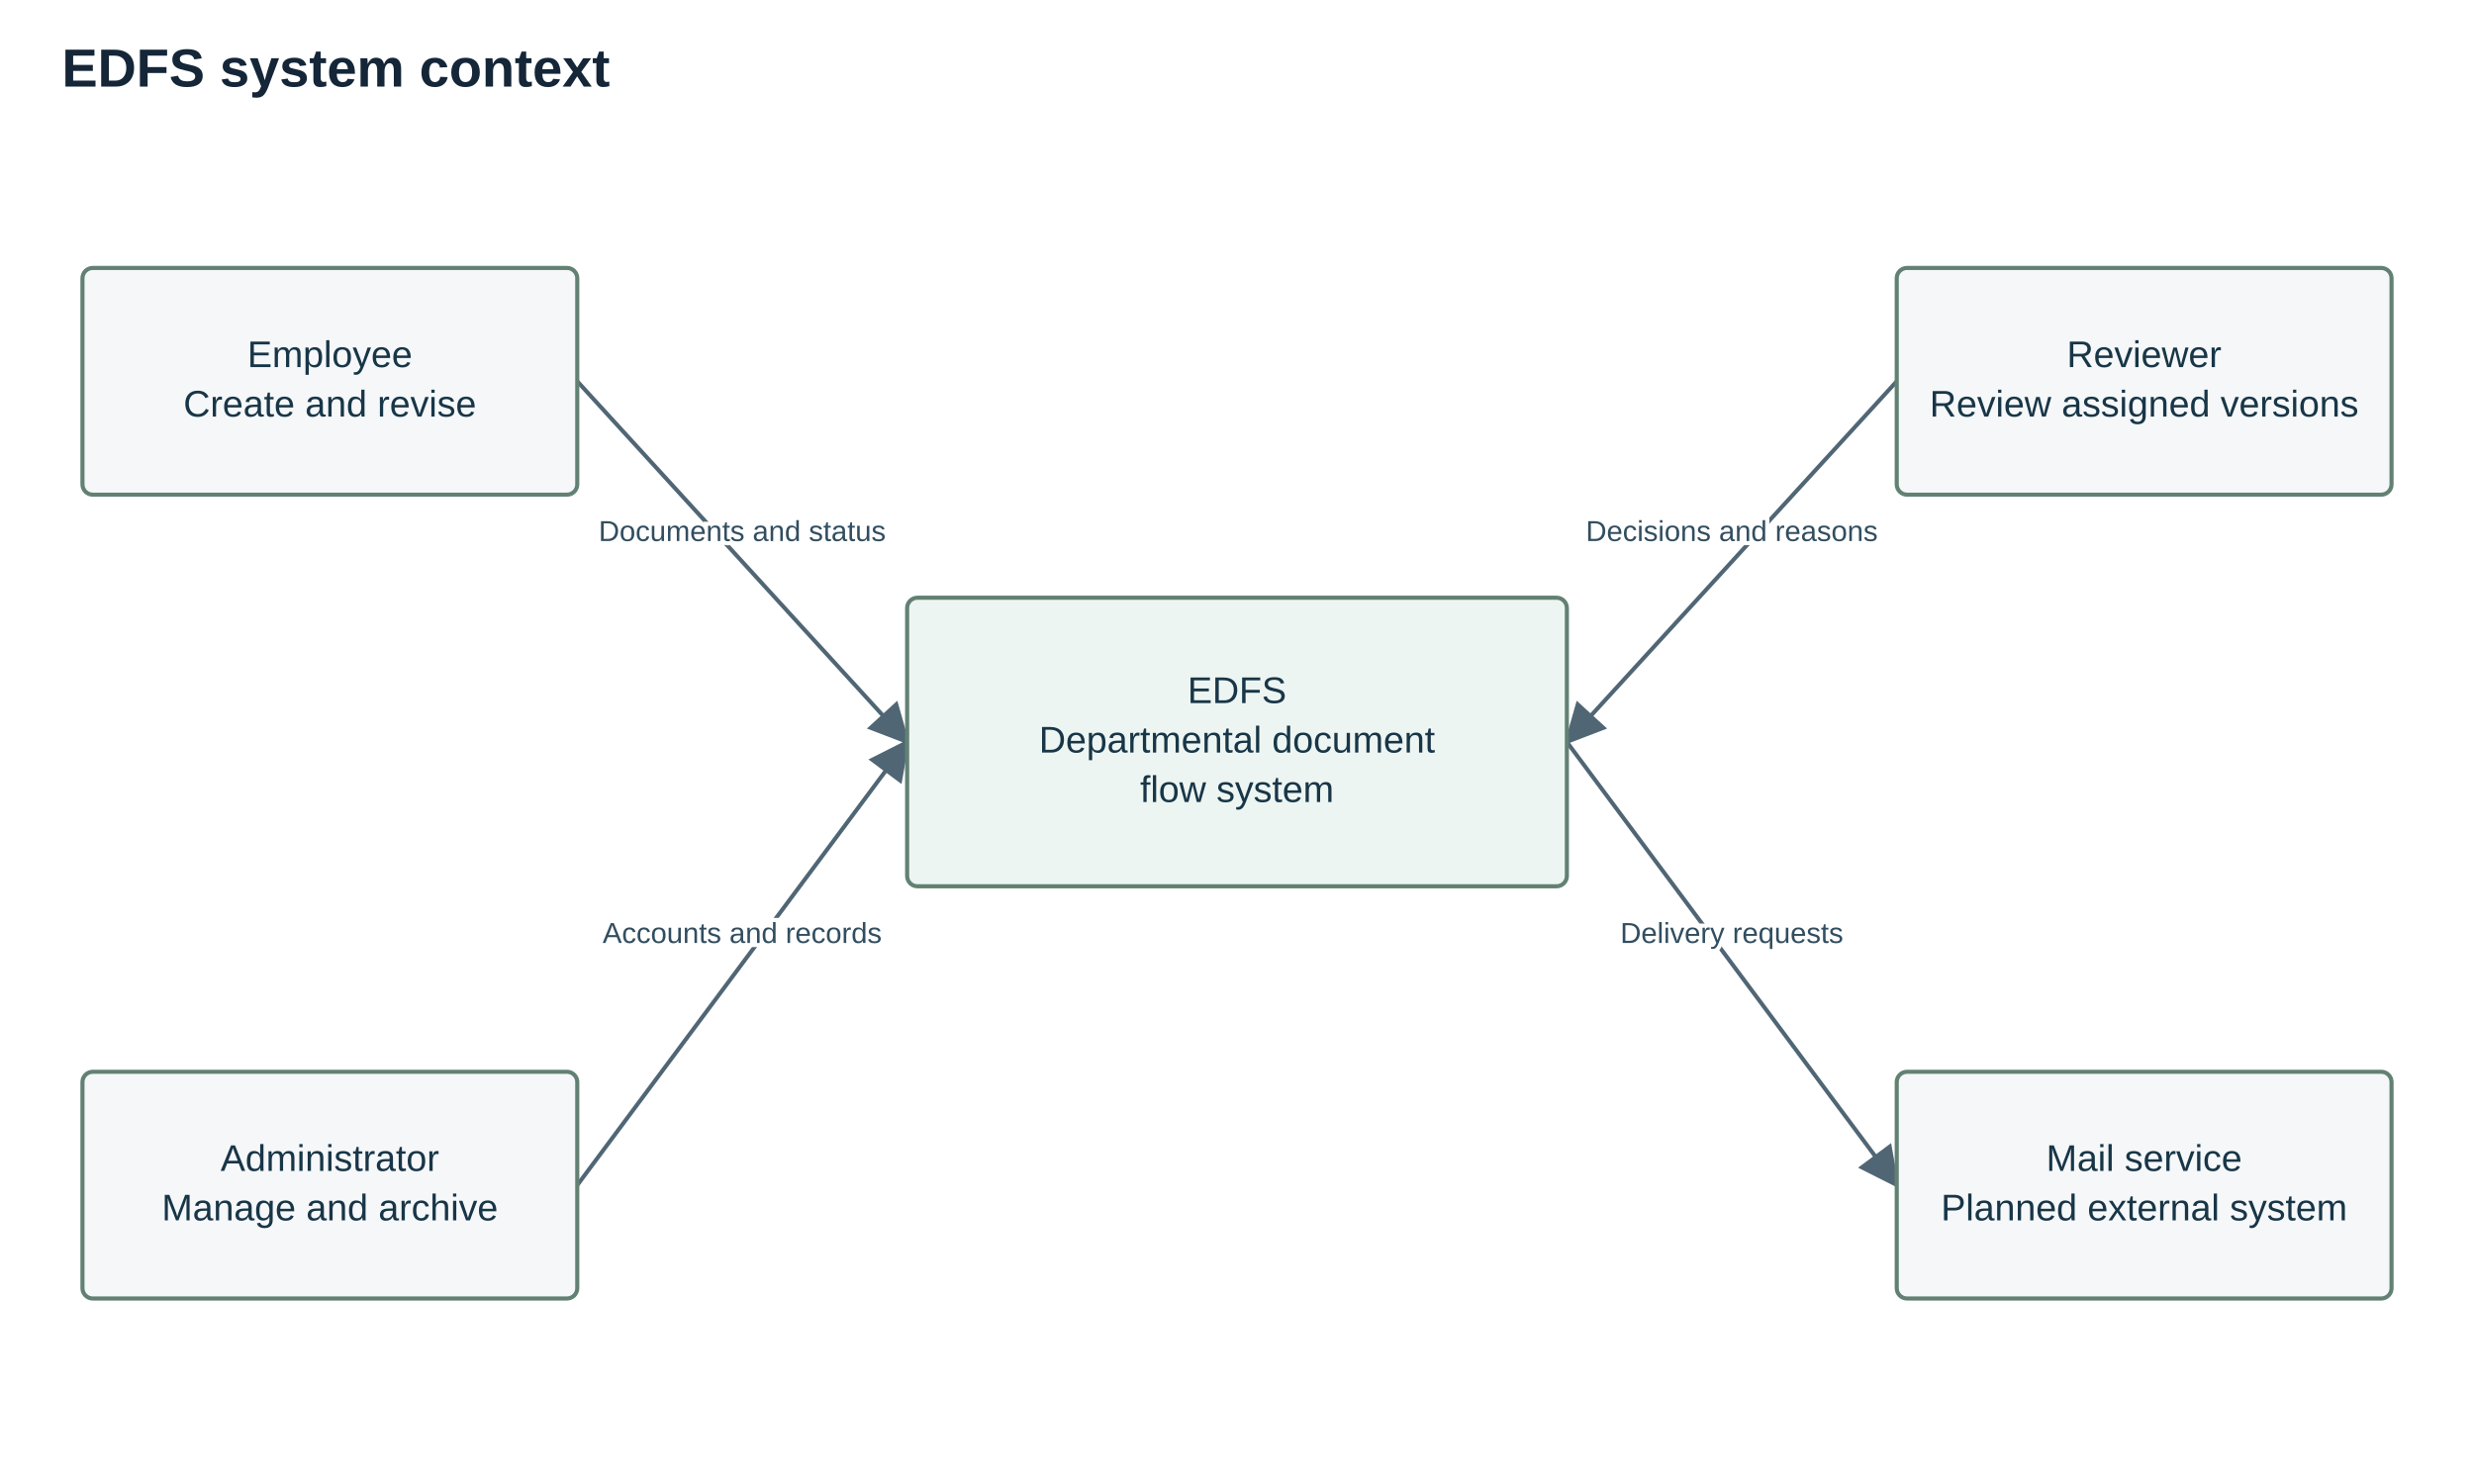
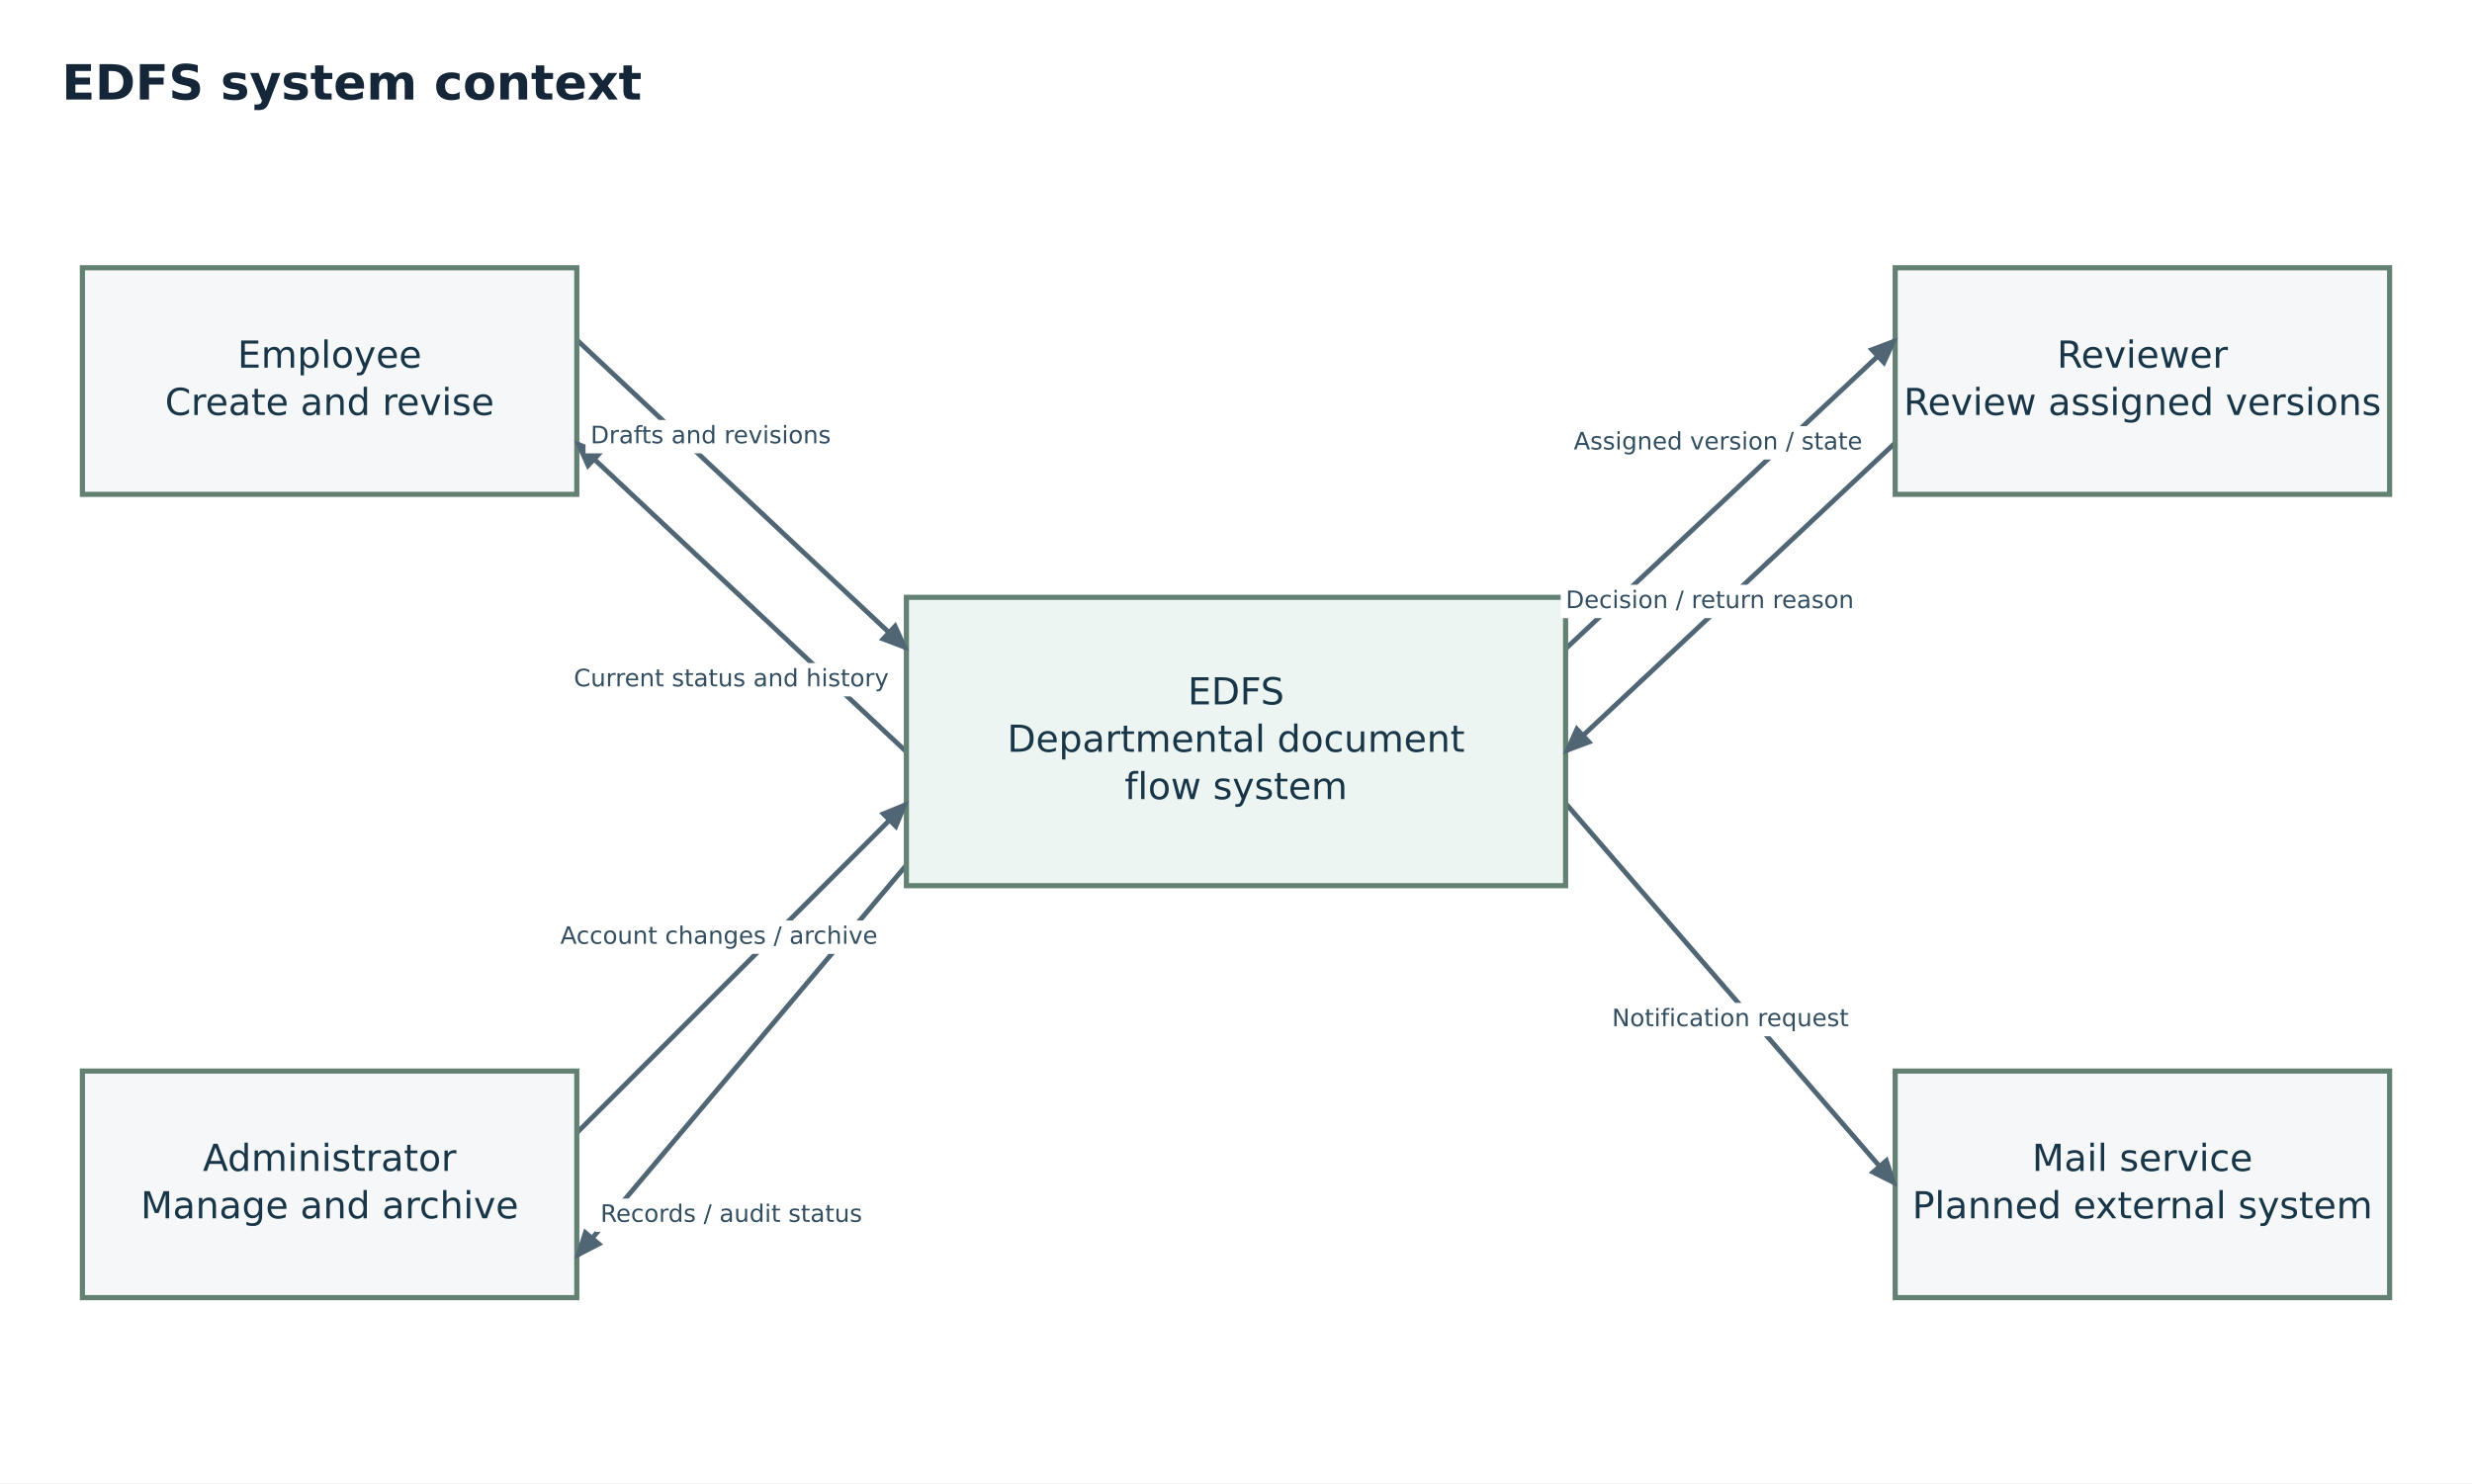
- <svg xmlns="http://www.w3.org/2000/svg" width="1200" height="720" viewBox="0 0 1200 720">
+ <svg xmlns="http://www.w3.org/2000/svg" width="864pt" height="518.4pt" viewBox="0 0 864 518.4" version="1.1">
  <defs>
-     <marker id="a" markerWidth="10" markerHeight="10" refX="9" refY="5" orient="auto">
-       <path d="M0,0 L10,5 L0,10" fill="#506675" />
-     </marker>
+     <style type="text/css">*{stroke-linejoin: round; stroke-linecap: butt}</style>
  </defs>
-   <rect width="100%" height="100%" fill="white" />
-   <text x="30" y="42" font-family="Arial" font-size="26" font-weight="bold" fill="#142638">EDFS system context</text>
-   <path d="M280,185.0 L440,360.0" stroke="#506675" stroke-width="2" fill="none" marker-end="url(#a)" />
-   <text x="360.0" y="262.5" text-anchor="middle" font-family="Arial" font-size="14" fill="#324e60" stroke="white" stroke-width="4" paint-order="stroke">Documents and status</text>
-   <path d="M920,185.0 L760,360.0" stroke="#506675" stroke-width="2" fill="none" marker-end="url(#a)" />
-   <text x="840.0" y="262.5" text-anchor="middle" font-family="Arial" font-size="14" fill="#324e60" stroke="white" stroke-width="4" paint-order="stroke">Decisions and reasons</text>
-   <path d="M280,575.0 L440,360.0" stroke="#506675" stroke-width="2" fill="none" marker-end="url(#a)" />
-   <text x="360.0" y="457.5" text-anchor="middle" font-family="Arial" font-size="14" fill="#324e60" stroke="white" stroke-width="4" paint-order="stroke">Accounts and records</text>
-   <path d="M760,360.0 L920,575.0" stroke="#506675" stroke-width="2" fill="none" marker-end="url(#a)" />
-   <text x="840.0" y="457.5" text-anchor="middle" font-family="Arial" font-size="14" fill="#324e60" stroke="white" stroke-width="4" paint-order="stroke">Delivery requests</text>
-   <rect x="40" y="130" width="240" height="110" rx="5" fill="#f5f7f9" stroke="#628173" stroke-width="2" />
-   <text x="160.0" y="173.0" text-anchor="middle" dominant-baseline="middle" font-family="Arial" font-size="18" fill="#183647">Employee</text>
-   <text x="160.0" y="197.0" text-anchor="middle" dominant-baseline="middle" font-family="Arial" font-size="18" fill="#183647">Create and revise</text>
-   <rect x="920" y="130" width="240" height="110" rx="5" fill="#f5f7f9" stroke="#628173" stroke-width="2" />
-   <text x="1040.0" y="173.0" text-anchor="middle" dominant-baseline="middle" font-family="Arial" font-size="18" fill="#183647">Reviewer</text>
-   <text x="1040.0" y="197.0" text-anchor="middle" dominant-baseline="middle" font-family="Arial" font-size="18" fill="#183647">Review assigned versions</text>
-   <rect x="440" y="290" width="320" height="140" rx="5" fill="#edf5f2" stroke="#628173" stroke-width="2" />
-   <text x="600.0" y="336.0" text-anchor="middle" dominant-baseline="middle" font-family="Arial" font-size="18" fill="#183647">EDFS</text>
-   <text x="600.0" y="360.0" text-anchor="middle" dominant-baseline="middle" font-family="Arial" font-size="18" fill="#183647">Departmental document</text>
-   <text x="600.0" y="384.0" text-anchor="middle" dominant-baseline="middle" font-family="Arial" font-size="18" fill="#183647">flow system</text>
-   <rect x="40" y="520" width="240" height="110" rx="5" fill="#f5f7f9" stroke="#628173" stroke-width="2" />
-   <text x="160.0" y="563.0" text-anchor="middle" dominant-baseline="middle" font-family="Arial" font-size="18" fill="#183647">Administrator</text>
-   <text x="160.0" y="587.0" text-anchor="middle" dominant-baseline="middle" font-family="Arial" font-size="18" fill="#183647">Manage and archive</text>
-   <rect x="920" y="520" width="240" height="110" rx="5" fill="#f5f7f9" stroke="#628173" stroke-width="2" />
-   <text x="1040.0" y="563.0" text-anchor="middle" dominant-baseline="middle" font-family="Arial" font-size="18" fill="#183647">Mail service</text>
-   <text x="1040.0" y="587.0" text-anchor="middle" dominant-baseline="middle" font-family="Arial" font-size="18" fill="#183647">Planned external system</text>
+   <g id="figure_1">
+     <g id="patch_1">
+       <path d="M 0 518.4 L 864 518.4 L 864 0 L 0 0 z " style="fill: #ffffff" />
+     </g>
+     <g id="axes_1">
+       <g id="line2d_1">
+         <path d="M 201.6 118.8 L 316.8 226.8 " clip-path="url(#p1befd4ff59)" style="fill: none; stroke: #506675; stroke-width: 1.7; stroke-linecap: square" />
+       </g>
+       <g id="line2d_2">
+         <path d="M 316.8 262.8 L 201.6 154.8 " clip-path="url(#p1befd4ff59)" style="fill: none; stroke: #506675; stroke-width: 1.7; stroke-linecap: square" />
+       </g>
+       <g id="line2d_3">
+         <path d="M 662.4 154.8 L 547.2 262.8 " clip-path="url(#p1befd4ff59)" style="fill: none; stroke: #506675; stroke-width: 1.7; stroke-linecap: square" />
+       </g>
+       <g id="line2d_4">
+         <path d="M 547.2 226.8 L 662.4 118.8 " clip-path="url(#p1befd4ff59)" style="fill: none; stroke: #506675; stroke-width: 1.7; stroke-linecap: square" />
+       </g>
+       <g id="line2d_5">
+         <path d="M 201.6 396 L 316.8 280.8 " clip-path="url(#p1befd4ff59)" style="fill: none; stroke: #506675; stroke-width: 1.7; stroke-linecap: square" />
+       </g>
+       <g id="line2d_6">
+         <path d="M 316.8 302.4 L 201.6 439.2 " clip-path="url(#p1befd4ff59)" style="fill: none; stroke: #506675; stroke-width: 1.7; stroke-linecap: square" />
+       </g>
+       <g id="line2d_7">
+         <path d="M 547.2 280.8 L 662.4 414 " clip-path="url(#p1befd4ff59)" style="fill: none; stroke: #506675; stroke-width: 1.7; stroke-linecap: square" />
+       </g>
+       <g id="patch_2">
+         <path d="M 28.8 93.6 L 201.6 93.6 L 201.6 172.8 L 28.8 172.8 z " clip-path="url(#p1befd4ff59)" style="fill: #f5f7f9; stroke: #628173; stroke-width: 1.8; stroke-linejoin: miter" />
+       </g>
+       <g id="patch_3">
+         <path d="M 662.4 93.6 L 835.2 93.6 L 835.2 172.8 L 662.4 172.8 z " clip-path="url(#p1befd4ff59)" style="fill: #f5f7f9; stroke: #628173; stroke-width: 1.8; stroke-linejoin: miter" />
+       </g>
+       <g id="patch_4">
+         <path d="M 316.8 208.8 L 547.2 208.8 L 547.2 309.6 L 316.8 309.6 z " clip-path="url(#p1befd4ff59)" style="fill: #edf5f2; stroke: #628173; stroke-width: 1.8; stroke-linejoin: miter" />
+       </g>
+       <g id="patch_5">
+         <path d="M 28.8 374.4 L 201.6 374.4 L 201.6 453.6 L 28.8 453.6 z " clip-path="url(#p1befd4ff59)" style="fill: #f5f7f9; stroke: #628173; stroke-width: 1.8; stroke-linejoin: miter" />
+       </g>
+       <g id="patch_6">
+         <path d="M 662.4 374.4 L 835.2 374.4 L 835.2 453.6 L 662.4 453.6 z " clip-path="url(#p1befd4ff59)" style="fill: #f5f7f9; stroke: #628173; stroke-width: 1.8; stroke-linejoin: miter" />
+       </g>
+       <g id="text_1">
+         <text style="font-weight: 700; font-size: 17px; font-family: 'DejaVu Sans'; text-anchor: start; fill: #142638" x="21.6" y="34.798" transform="rotate(-0 21.6 34.79812)">EDFS system context</text>
+       </g>
+       <g id="patch_7">
+         <path d="M 308.035 223.517 L 316.8 226.8 L 312.959 218.264 z " clip-path="url(#p1befd4ff59)" style="fill: #506675; stroke: #506675; stroke-linejoin: miter" />
+       </g>
+       <g id="patch_8">
+         <path d="M 210.365 158.083 L 201.6 154.8 L 205.441 163.336 z " clip-path="url(#p1befd4ff59)" style="fill: #506675; stroke: #506675; stroke-linejoin: miter" />
+       </g>
+       <g id="patch_9">
+         <path d="M 551.041 254.264 L 547.2 262.8 L 555.965 259.517 z " clip-path="url(#p1befd4ff59)" style="fill: #506675; stroke: #506675; stroke-linejoin: miter" />
+       </g>
+       <g id="patch_10">
+         <path d="M 658.559 127.336 L 662.4 118.8 L 653.635 122.083 z " clip-path="url(#p1befd4ff59)" style="fill: #506675; stroke: #506675; stroke-linejoin: miter" />
+       </g>
+       <g id="patch_11">
+         <path d="M 313.236 289.455 L 316.8 280.8 L 308.145 284.364 z " clip-path="url(#p1befd4ff59)" style="fill: #506675; stroke: #506675; stroke-linejoin: miter" />
+       </g>
+       <g id="patch_12">
+         <path d="M 204.412 430.272 L 201.6 439.2 L 209.919 434.91 z " clip-path="url(#p1befd4ff59)" style="fill: #506675; stroke: #506675; stroke-linejoin: miter" />
+       </g>
+       <g id="patch_13">
+         <path d="M 654.025 409.82 L 662.4 414 L 659.471 405.11 z " clip-path="url(#p1befd4ff59)" style="fill: #506675; stroke: #506675; stroke-linejoin: miter" />
+       </g>
+       <g id="text_2">
+         <text style="font-size: 13px; font-family: 'DejaVu Sans'; text-anchor: middle; fill: #183647" x="115.2" y="128.507" transform="rotate(-0 115.2 128.5072)">Employee</text>
+       </g>
+       <g id="text_3">
+         <text style="font-size: 13px; font-family: 'DejaVu Sans'; text-anchor: middle; fill: #183647" x="115.2" y="145.067" transform="rotate(-0 115.2 145.0672)">Create and revise</text>
+       </g>
+       <g id="text_4">
+         <text style="font-size: 13px; font-family: 'DejaVu Sans'; text-anchor: middle; fill: #183647" x="748.8" y="128.507" transform="rotate(-0 748.8 128.5072)">Reviewer</text>
+       </g>
+       <g id="text_5">
+         <text style="font-size: 13px; font-family: 'DejaVu Sans'; text-anchor: middle; fill: #183647" x="748.8" y="145.067" transform="rotate(-0 748.8 145.0672)">Review assigned versions</text>
+       </g>
+       <g id="text_6">
+         <text style="font-size: 13px; font-family: 'DejaVu Sans'; text-anchor: middle; fill: #183647" x="432" y="246.227" transform="rotate(-0 432 246.2272)">EDFS</text>
+       </g>
+       <g id="text_7">
+         <text style="font-size: 13px; font-family: 'DejaVu Sans'; text-anchor: middle; fill: #183647" x="432" y="262.787" transform="rotate(-0 432 262.7872)">Departmental document</text>
+       </g>
+       <g id="text_8">
+         <text style="font-size: 13px; font-family: 'DejaVu Sans'; text-anchor: middle; fill: #183647" x="432" y="279.347" transform="rotate(-0 432 279.3472)">flow system</text>
+       </g>
+       <g id="text_9">
+         <text style="font-size: 13px; font-family: 'DejaVu Sans'; text-anchor: middle; fill: #183647" x="115.2" y="409.307" transform="rotate(-0 115.2 409.3072)">Administrator</text>
+       </g>
+       <g id="text_10">
+         <text style="font-size: 13px; font-family: 'DejaVu Sans'; text-anchor: middle; fill: #183647" x="115.2" y="425.867" transform="rotate(-0 115.2 425.8672)">Manage and archive</text>
+       </g>
+       <g id="text_11">
+         <text style="font-size: 13px; font-family: 'DejaVu Sans'; text-anchor: middle; fill: #183647" x="748.8" y="409.307" transform="rotate(-0 748.8 409.3072)">Mail service</text>
+       </g>
+       <g id="text_12">
+         <text style="font-size: 13px; font-family: 'DejaVu Sans'; text-anchor: middle; fill: #183647" x="748.8" y="425.867" transform="rotate(-0 748.8 425.8672)">Planned external system</text>
+       </g>
+       <g id="text_13">
+         <g id="patch_14">
+           <path d="M 204.647 158.469 L 292.153 158.469 L 292.153 146.811 L 204.647 146.811 z " style="fill: #ffffff" />
+         </g>
+         <text style="font-size: 8.4px; font-family: 'DejaVu Sans'; text-anchor: middle; fill: #324e60" x="248.4" y="154.958" transform="rotate(-0 248.4 154.9579)">Drafts and revisions</text>
+       </g>
+       <g id="text_14">
+         <g id="patch_15">
+           <path d="M 198.807 243.429 L 312.393 243.429 L 312.393 231.771 L 198.807 231.771 z " style="fill: #ffffff" />
+         </g>
+         <text style="font-size: 8.4px; font-family: 'DejaVu Sans'; text-anchor: middle; fill: #324e60" x="255.6" y="239.918" transform="rotate(-0 255.6 239.9179)">Current status and history</text>
+       </g>
+       <g id="text_15">
+         <g id="patch_16">
+           <path d="M 545.487 216.069 L 649.713 216.069 L 649.713 204.411 L 545.487 204.411 z " style="fill: #ffffff" />
+         </g>
+         <text style="font-size: 8.4px; font-family: 'DejaVu Sans'; text-anchor: middle; fill: #324e60" x="597.6" y="212.558" transform="rotate(-0 597.6 212.5579)">Decision / return reason</text>
+       </g>
+       <g id="text_16">
+         <g id="patch_17">
+           <path d="M 548.28 160.629 L 652.68 160.629 L 652.68 148.971 L 548.28 148.971 z " style="fill: #ffffff" />
+         </g>
+         <text style="font-size: 8.4px; font-family: 'DejaVu Sans'; text-anchor: middle; fill: #324e60" x="600.48" y="157.118" transform="rotate(-0 600.48 157.1179)">Assigned version / state</text>
+       </g>
+       <g id="text_17">
+         <g id="patch_18">
+           <path d="M 194.079 333.429 L 308.481 333.429 L 308.481 321.771 L 194.079 321.771 z " style="fill: #ffffff" />
+         </g>
+         <text style="font-size: 8.4px; font-family: 'DejaVu Sans'; text-anchor: middle; fill: #324e60" x="251.28" y="329.918" transform="rotate(-0 251.28 329.9179)">Account changes / archive</text>
+       </g>
+       <g id="text_18">
+         <g id="patch_19">
+           <path d="M 208.097 430.629 L 303.103 430.629 L 303.103 418.971 L 208.097 418.971 z " style="fill: #ffffff" />
+         </g>
+         <text style="font-size: 8.4px; font-family: 'DejaVu Sans'; text-anchor: middle; fill: #324e60" x="255.6" y="427.118" transform="rotate(-0 255.6 427.1179)">Records / audit status</text>
+       </g>
+       <g id="text_19">
+         <g id="patch_20">
+           <path d="M 561.639 362.229 L 647.961 362.229 L 647.961 350.571 L 561.639 350.571 z " style="fill: #ffffff" />
+         </g>
+         <text style="font-size: 8.4px; font-family: 'DejaVu Sans'; text-anchor: middle; fill: #324e60" x="604.8" y="358.718" transform="rotate(-0 604.8 358.7179)">Notification request</text>
+       </g>
+     </g>
+   </g>
+   <defs>
+     <clipPath id="p1befd4ff59">
+       <rect x="0" y="0" width="864" height="518.4" />
+     </clipPath>
+   </defs>
</svg>
